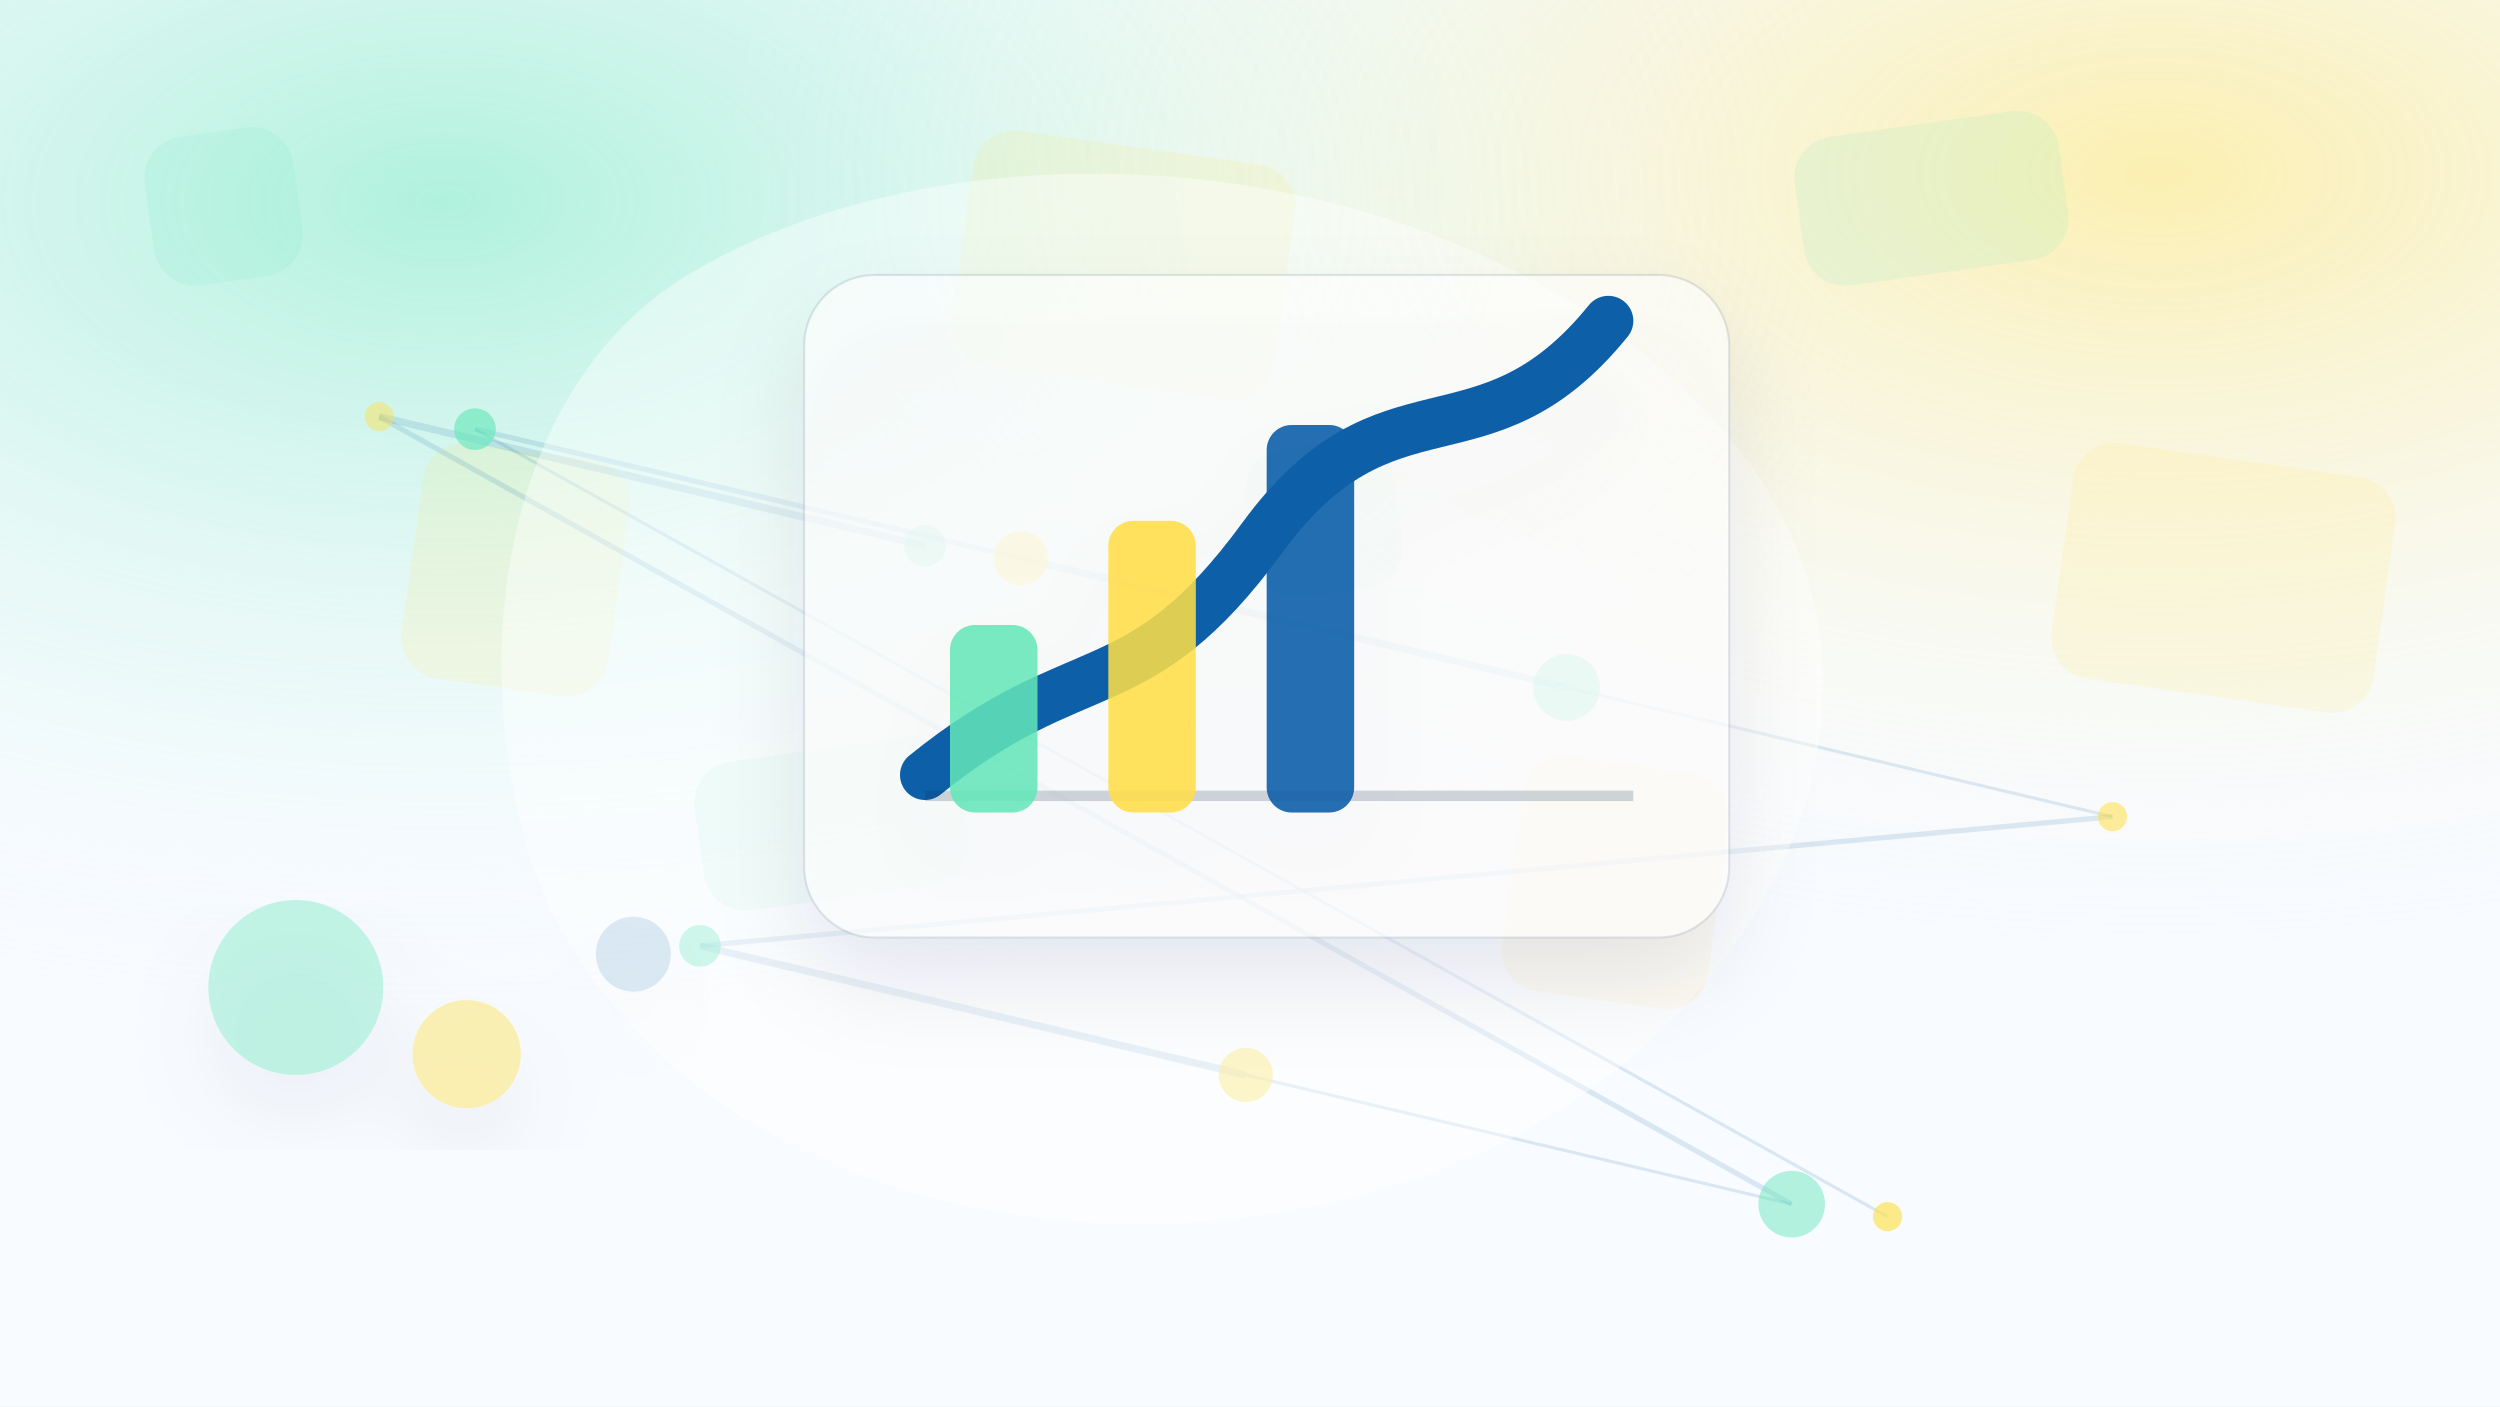
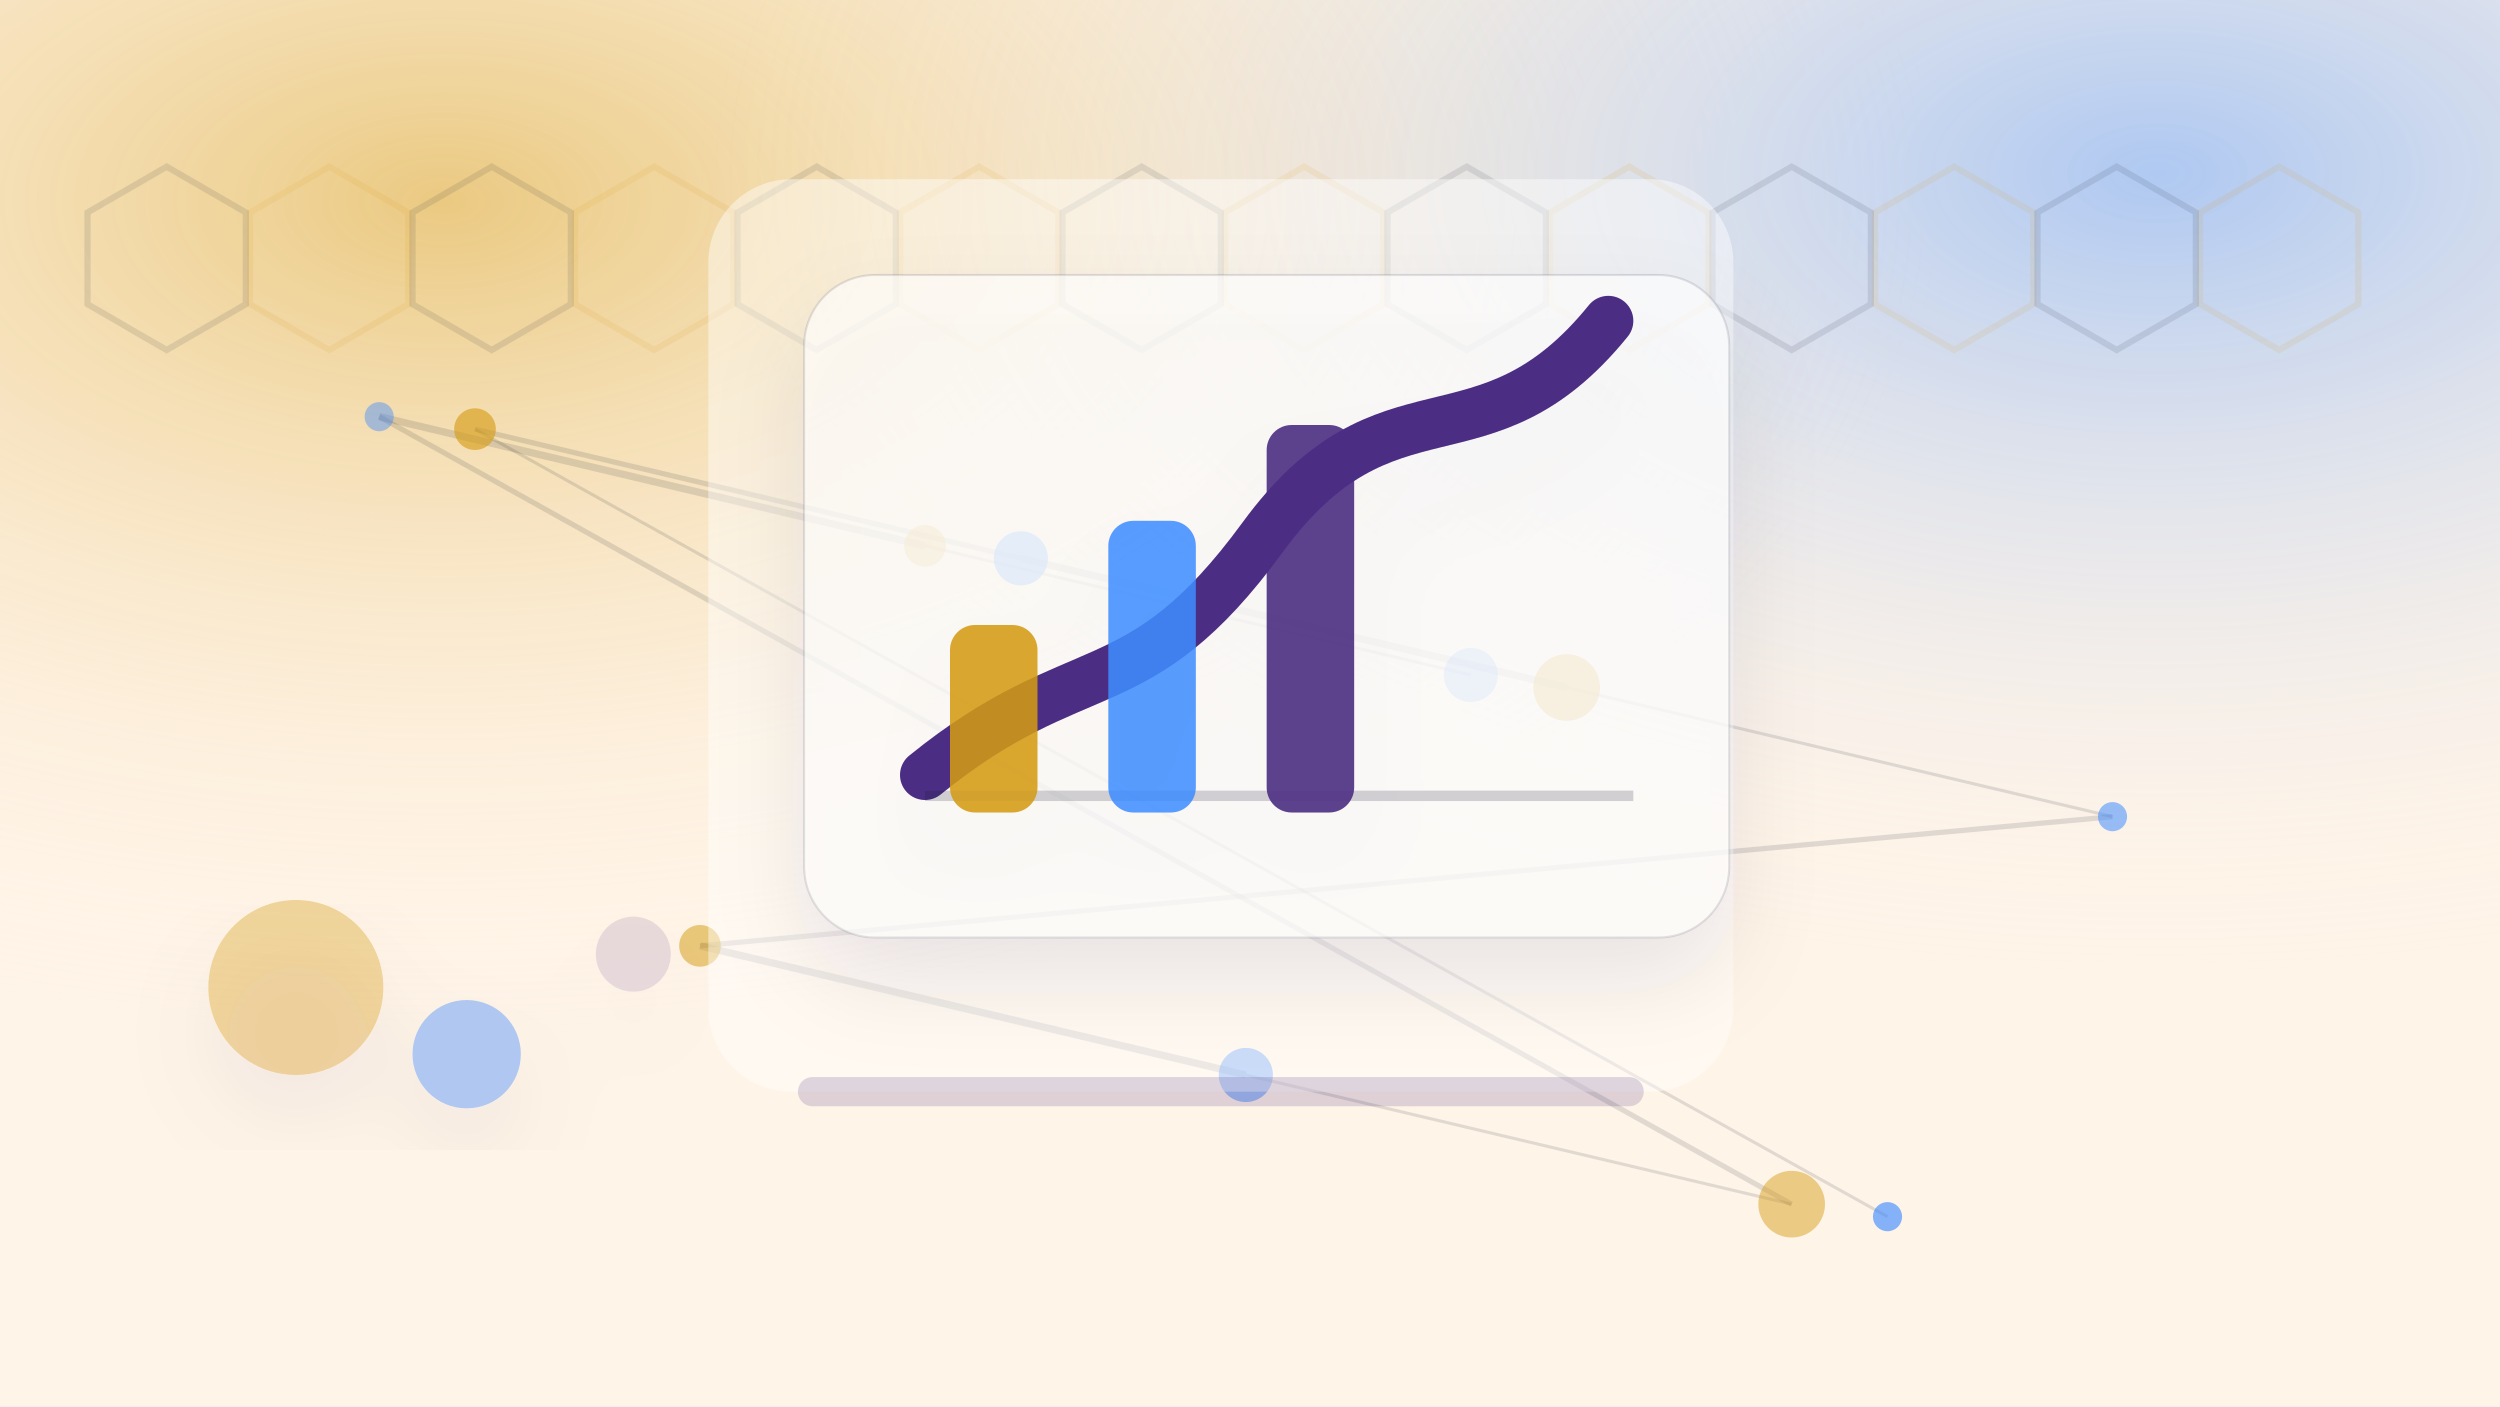
<svg xmlns="http://www.w3.org/2000/svg" width="1200" height="675" viewBox="0 0 1200 675" role="img" aria-labelledby="title desc">
  <defs>
    <radialGradient id="g1" cx="18%" cy="14%" r="60%">
-       <stop stop-color="#62e6b8" stop-opacity=".48" />
-       <stop offset="1" stop-color="#f8fbff" stop-opacity="0" />
+       <stop stop-color="#d49b12" stop-opacity=".48" />
+       <stop offset="1" stop-color="#fff4e8" stop-opacity="0" />
    </radialGradient>
    <radialGradient id="g2" cx="86%" cy="12%" r="58%">
-       <stop stop-color="#ffdf45" stop-opacity=".42" />
-       <stop offset="1" stop-color="#f8fbff" stop-opacity="0" />
+       <stop stop-color="#3f8cff" stop-opacity=".42" />
+       <stop offset="1" stop-color="#fff4e8" stop-opacity="0" />
    </radialGradient>
    <linearGradient id="split" x1="0" x2="1">
-       <stop stop-color="#f8fbff" />
-       <stop offset=".55" stop-color="#f8fbff" />
-       <stop offset=".55" stop-color="#fffdf2" />
-       <stop offset="1" stop-color="#eef8ff" />
+       <stop stop-color="#fff4e8" />
+       <stop offset=".55" stop-color="#fff4e8" />
+       <stop offset=".55" stop-color="#eef8ff" />
+       <stop offset="1" stop-color="#fff7d1" />
    </linearGradient>
    <filter id="shadow" x="-20%" y="-20%" width="140%" height="140%">
      <feDropShadow dx="0" dy="22" stdDeviation="22" flood-color="#12213a" flood-opacity=".14" />
    </filter>
  </defs>
-   <rect width="1200" height="675" fill="#f8fbff" />
+   <rect width="1200" height="675" fill="#fff4e8" />
  <rect width="1200" height="675" fill="url(#g1)" />
  <rect width="1200" height="675" fill="url(#g2)" />
  <g opacity=".9">
-     <rect x="70" y="64" width="72" height="72" rx="20" fill="#62e6b8" opacity=".13" transform="rotate(-8 100 90)" />
-     <rect x="202" y="214" width="100" height="114" rx="20" fill="#ffdf45" opacity=".13" transform="rotate(8 232 240)" />
-     <rect x="334" y="364" width="128" height="72" rx="20" fill="#62e6b8" opacity=".13" transform="rotate(-8 364 390)" />
-     <rect x="466" y="64" width="156" height="114" rx="20" fill="#ffdf45" opacity=".13" transform="rotate(8 496 90)" />
-     <rect x="598" y="214" width="72" height="72" rx="20" fill="#62e6b8" opacity=".13" transform="rotate(-8 628 240)" />
-     <rect x="730" y="364" width="100" height="114" rx="20" fill="#ffdf45" opacity=".13" transform="rotate(8 760 390)" />
-     <rect x="862" y="64" width="128" height="72" rx="20" fill="#62e6b8" opacity=".13" transform="rotate(-8 892 90)" />
-     <rect x="994" y="214" width="156" height="114" rx="20" fill="#ffdf45" opacity=".13" transform="rotate(8 1024 240)" />
+     <path d="M80 80l38 22v44l-38 22-38-22v-44z" fill="none" stroke="#172033" stroke-opacity=".12" stroke-width="3" />
+     <path d="M158 80l38 22v44l-38 22-38-22v-44z" fill="none" stroke="#d49b12" stroke-opacity=".12" stroke-width="3" />
+     <path d="M236 80l38 22v44l-38 22-38-22v-44z" fill="none" stroke="#172033" stroke-opacity=".12" stroke-width="3" />
+     <path d="M314 80l38 22v44l-38 22-38-22v-44z" fill="none" stroke="#d49b12" stroke-opacity=".12" stroke-width="3" />
+     <path d="M392 80l38 22v44l-38 22-38-22v-44z" fill="none" stroke="#172033" stroke-opacity=".12" stroke-width="3" />
+     <path d="M470 80l38 22v44l-38 22-38-22v-44z" fill="none" stroke="#d49b12" stroke-opacity=".12" stroke-width="3" />
+     <path d="M548 80l38 22v44l-38 22-38-22v-44z" fill="none" stroke="#172033" stroke-opacity=".12" stroke-width="3" />
+     <path d="M626 80l38 22v44l-38 22-38-22v-44z" fill="none" stroke="#d49b12" stroke-opacity=".12" stroke-width="3" />
+     <path d="M704 80l38 22v44l-38 22-38-22v-44z" fill="none" stroke="#172033" stroke-opacity=".12" stroke-width="3" />
+     <path d="M782 80l38 22v44l-38 22-38-22v-44z" fill="none" stroke="#d49b12" stroke-opacity=".12" stroke-width="3" />
+     <path d="M860 80l38 22v44l-38 22-38-22v-44z" fill="none" stroke="#172033" stroke-opacity=".12" stroke-width="3" />
+     <path d="M938 80l38 22v44l-38 22-38-22v-44z" fill="none" stroke="#d49b12" stroke-opacity=".12" stroke-width="3" />
+     <path d="M1016 80l38 22v44l-38 22-38-22v-44z" fill="none" stroke="#172033" stroke-opacity=".12" stroke-width="3" />
+     <path d="M1094 80l38 22v44l-38 22-38-22v-44z" fill="none" stroke="#d49b12" stroke-opacity=".12" stroke-width="3" />
  </g>
  <g>
-     <line x1="906" y1="584" x2="228" y2="206" stroke="#0f5fa8" stroke-opacity=".13" stroke-width="1.5" />
-     <line x1="228" y1="206" x2="490" y2="268" stroke="#0f5fa8" stroke-opacity=".13" stroke-width="2.5" />
-     <line x1="490" y1="268" x2="752" y2="330" stroke="#0f5fa8" stroke-opacity=".13" stroke-width="3.5" />
-     <line x1="752" y1="330" x2="1014" y2="392" stroke="#0f5fa8" stroke-opacity=".13" stroke-width="1.5" />
-     <line x1="1014" y1="392" x2="336" y2="454" stroke="#0f5fa8" stroke-opacity=".13" stroke-width="2.5" />
-     <line x1="336" y1="454" x2="598" y2="516" stroke="#0f5fa8" stroke-opacity=".13" stroke-width="3.5" />
-     <line x1="598" y1="516" x2="860" y2="578" stroke="#0f5fa8" stroke-opacity=".13" stroke-width="1.5" />
-     <line x1="860" y1="578" x2="182" y2="200" stroke="#0f5fa8" stroke-opacity=".13" stroke-width="2.5" />
-     <line x1="182" y1="200" x2="444" y2="262" stroke="#0f5fa8" stroke-opacity=".13" stroke-width="3.5" />
-     <circle cx="906" cy="584" r="7" fill="#ffdf45" opacity="0.64" />
-     <circle cx="228" cy="206" r="10" fill="#62e6b8" opacity="0.615" />
-     <circle cx="490" cy="268" r="13" fill="#ffdf45" opacity="0.59" />
-     <circle cx="752" cy="330" r="16" fill="#62e6b8" opacity="0.565" />
-     <circle cx="1014" cy="392" r="7" fill="#ffdf45" opacity="0.54" />
-     <circle cx="336" cy="454" r="10" fill="#62e6b8" opacity="0.515" />
-     <circle cx="598" cy="516" r="13" fill="#ffdf45" opacity="0.49" />
-     <circle cx="860" cy="578" r="16" fill="#62e6b8" opacity="0.465" />
-     <circle cx="182" cy="200" r="7" fill="#ffdf45" opacity="0.44" />
-     <circle cx="444" cy="262" r="10" fill="#62e6b8" opacity="0.415" />
+     <line x1="906" y1="584" x2="228" y2="206" stroke="#172033" stroke-opacity=".13" stroke-width="1.5" />
+     <line x1="228" y1="206" x2="490" y2="268" stroke="#172033" stroke-opacity=".13" stroke-width="2.5" />
+     <line x1="490" y1="268" x2="752" y2="330" stroke="#172033" stroke-opacity=".13" stroke-width="3.5" />
+     <line x1="752" y1="330" x2="1014" y2="392" stroke="#172033" stroke-opacity=".13" stroke-width="1.5" />
+     <line x1="1014" y1="392" x2="336" y2="454" stroke="#172033" stroke-opacity=".13" stroke-width="2.5" />
+     <line x1="336" y1="454" x2="598" y2="516" stroke="#172033" stroke-opacity=".13" stroke-width="3.5" />
+     <line x1="598" y1="516" x2="860" y2="578" stroke="#172033" stroke-opacity=".13" stroke-width="1.5" />
+     <line x1="860" y1="578" x2="182" y2="200" stroke="#172033" stroke-opacity=".13" stroke-width="2.5" />
+     <line x1="182" y1="200" x2="444" y2="262" stroke="#172033" stroke-opacity=".13" stroke-width="3.5" />
+     <line x1="444" y1="262" x2="706" y2="324" stroke="#172033" stroke-opacity=".13" stroke-width="1.5" />
+     <circle cx="906" cy="584" r="7" fill="#3f8cff" opacity="0.64" />
+     <circle cx="228" cy="206" r="10" fill="#d49b12" opacity="0.615" />
+     <circle cx="490" cy="268" r="13" fill="#3f8cff" opacity="0.59" />
+     <circle cx="752" cy="330" r="16" fill="#d49b12" opacity="0.565" />
+     <circle cx="1014" cy="392" r="7" fill="#3f8cff" opacity="0.54" />
+     <circle cx="336" cy="454" r="10" fill="#d49b12" opacity="0.515" />
+     <circle cx="598" cy="516" r="13" fill="#3f8cff" opacity="0.49" />
+     <circle cx="860" cy="578" r="16" fill="#d49b12" opacity="0.465" />
+     <circle cx="182" cy="200" r="7" fill="#3f8cff" opacity="0.44" />
+     <circle cx="444" cy="262" r="10" fill="#d49b12" opacity="0.415" />
+     <circle cx="706" cy="324" r="13" fill="#3f8cff" opacity="0.39" />
  </g>
  <g transform="translate(-300 0)">
-     <path d="M630 132C770 48 1014 72 1130 210c108 128 8 302-150 356-184 62-396-12-432-178-22-104 6-210 82-256Z" fill="#fff" opacity=".42" />
+     <rect x="640" y="86" width="492" height="438" rx="40" fill="#fff" opacity=".44" />
+     <path d="M690 524h392" stroke="#4b2e83" stroke-opacity=".18" stroke-width="14" stroke-linecap="round" />
  </g>
  <g transform="translate(-300 0)" filter="url(#shadow)">
    <g transform="translate(686 132)">
-       <rect x="0" y="0" width="444" height="318" rx="34" fill="rgba(255,255,255,.62)" stroke="#0d2b4d" stroke-opacity=".12" />
-       <path d="M58 240C132 180 160 208 220 126s106-30 166-104" fill="none" stroke="#0f5fa8" stroke-width="24" stroke-linecap="round" />
-       <path d="M58 250h340" stroke="#0d2b4d" stroke-opacity=".18" stroke-width="5" />
-       <rect x="70" y="168" width="42" height="90" rx="12" fill="#62e6b8" opacity=".86" />
-       <rect x="146" y="118" width="42" height="140" rx="12" fill="#ffdf45" opacity=".86" />
-       <rect x="222" y="72" width="42" height="186" rx="12" fill="#0f5fa8" opacity=".9" />
+       <rect x="0" y="0" width="444" height="318" rx="34" fill="rgba(255,255,255,.62)" stroke="#172033" stroke-opacity=".12" />
+       <path d="M58 240C132 180 160 208 220 126s106-30 166-104" fill="none" stroke="#4b2e83" stroke-width="24" stroke-linecap="round" />
+       <path d="M58 250h340" stroke="#172033" stroke-opacity=".18" stroke-width="5" />
+       <rect x="70" y="168" width="42" height="90" rx="12" fill="#d49b12" opacity=".86" />
+       <rect x="146" y="118" width="42" height="140" rx="12" fill="#3f8cff" opacity=".86" />
+       <rect x="222" y="72" width="42" height="186" rx="12" fill="#4b2e83" opacity=".9" />
    </g>
  </g>
  <g filter="url(#shadow)" opacity=".82">
-     <circle cx="142" cy="474" r="42" fill="#62e6b8" opacity=".44" />
-     <circle cx="224" cy="506" r="26" fill="#ffdf45" opacity=".5" />
-     <circle cx="304" cy="458" r="18" fill="#0f5fa8" opacity=".16" />
+     <circle cx="142" cy="474" r="42" fill="#d49b12" opacity=".44" />
+     <circle cx="224" cy="506" r="26" fill="#3f8cff" opacity=".5" />
+     <circle cx="304" cy="458" r="18" fill="#4b2e83" opacity=".16" />
  </g>
</svg>
